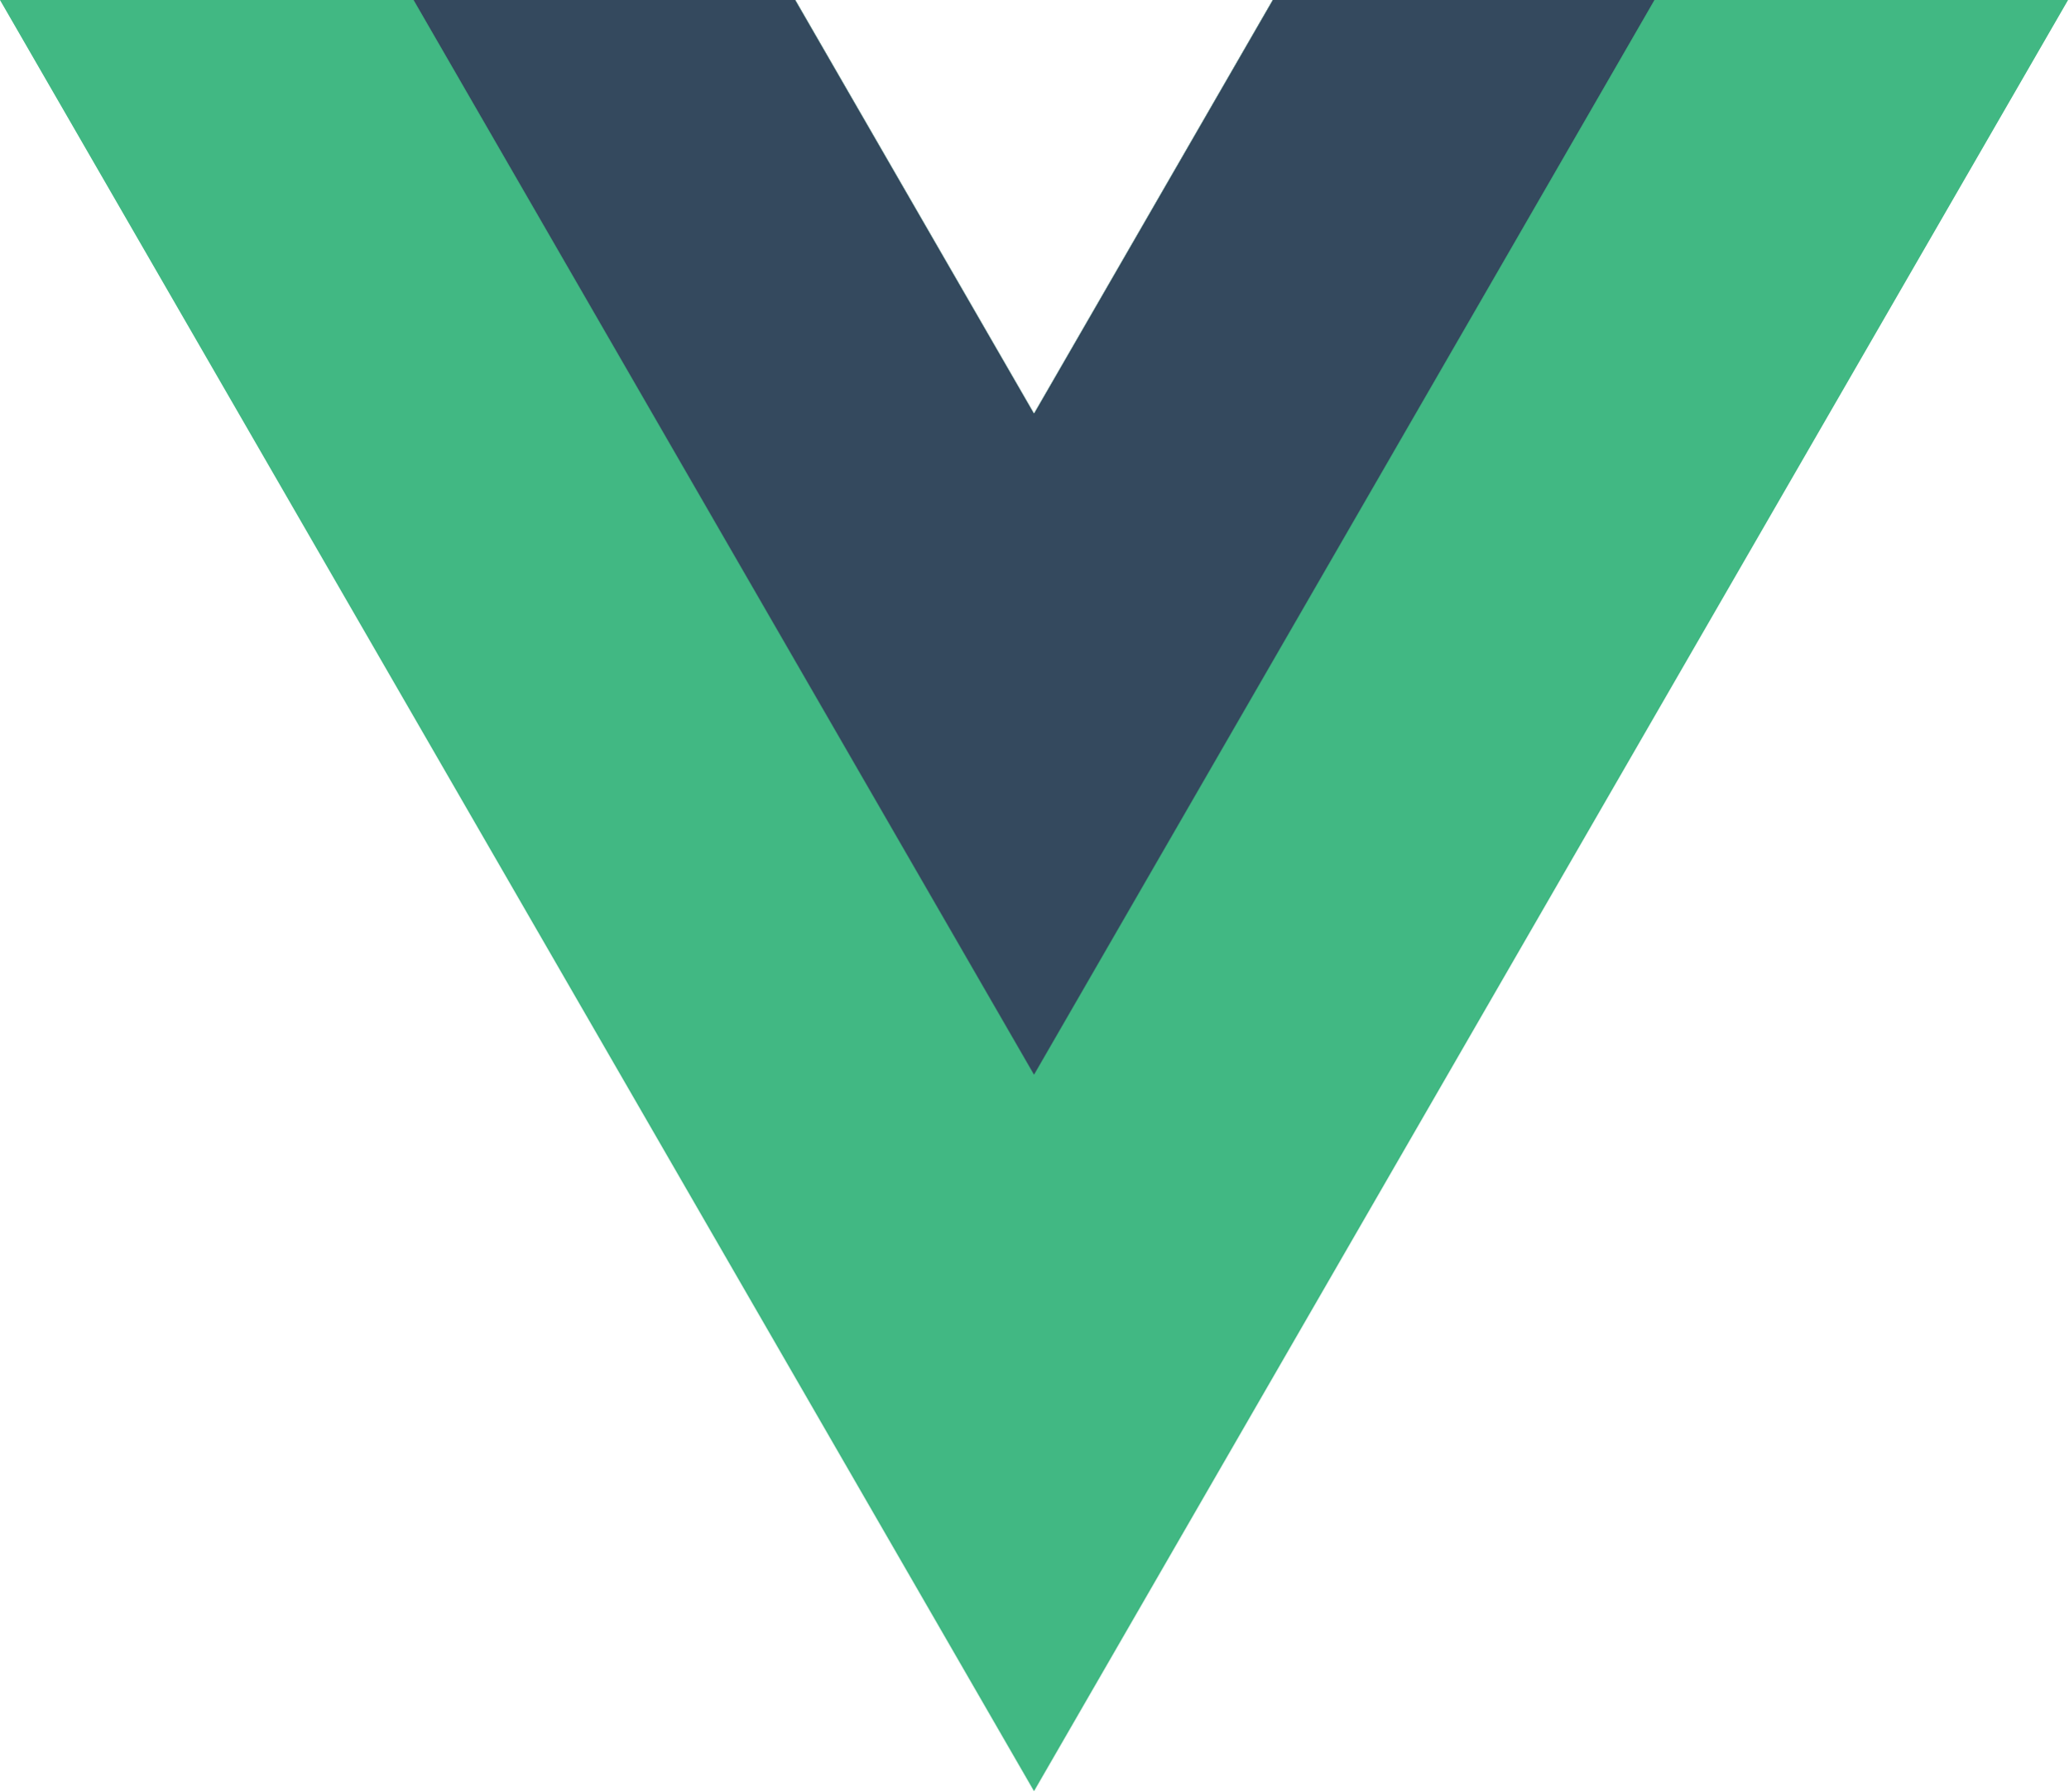
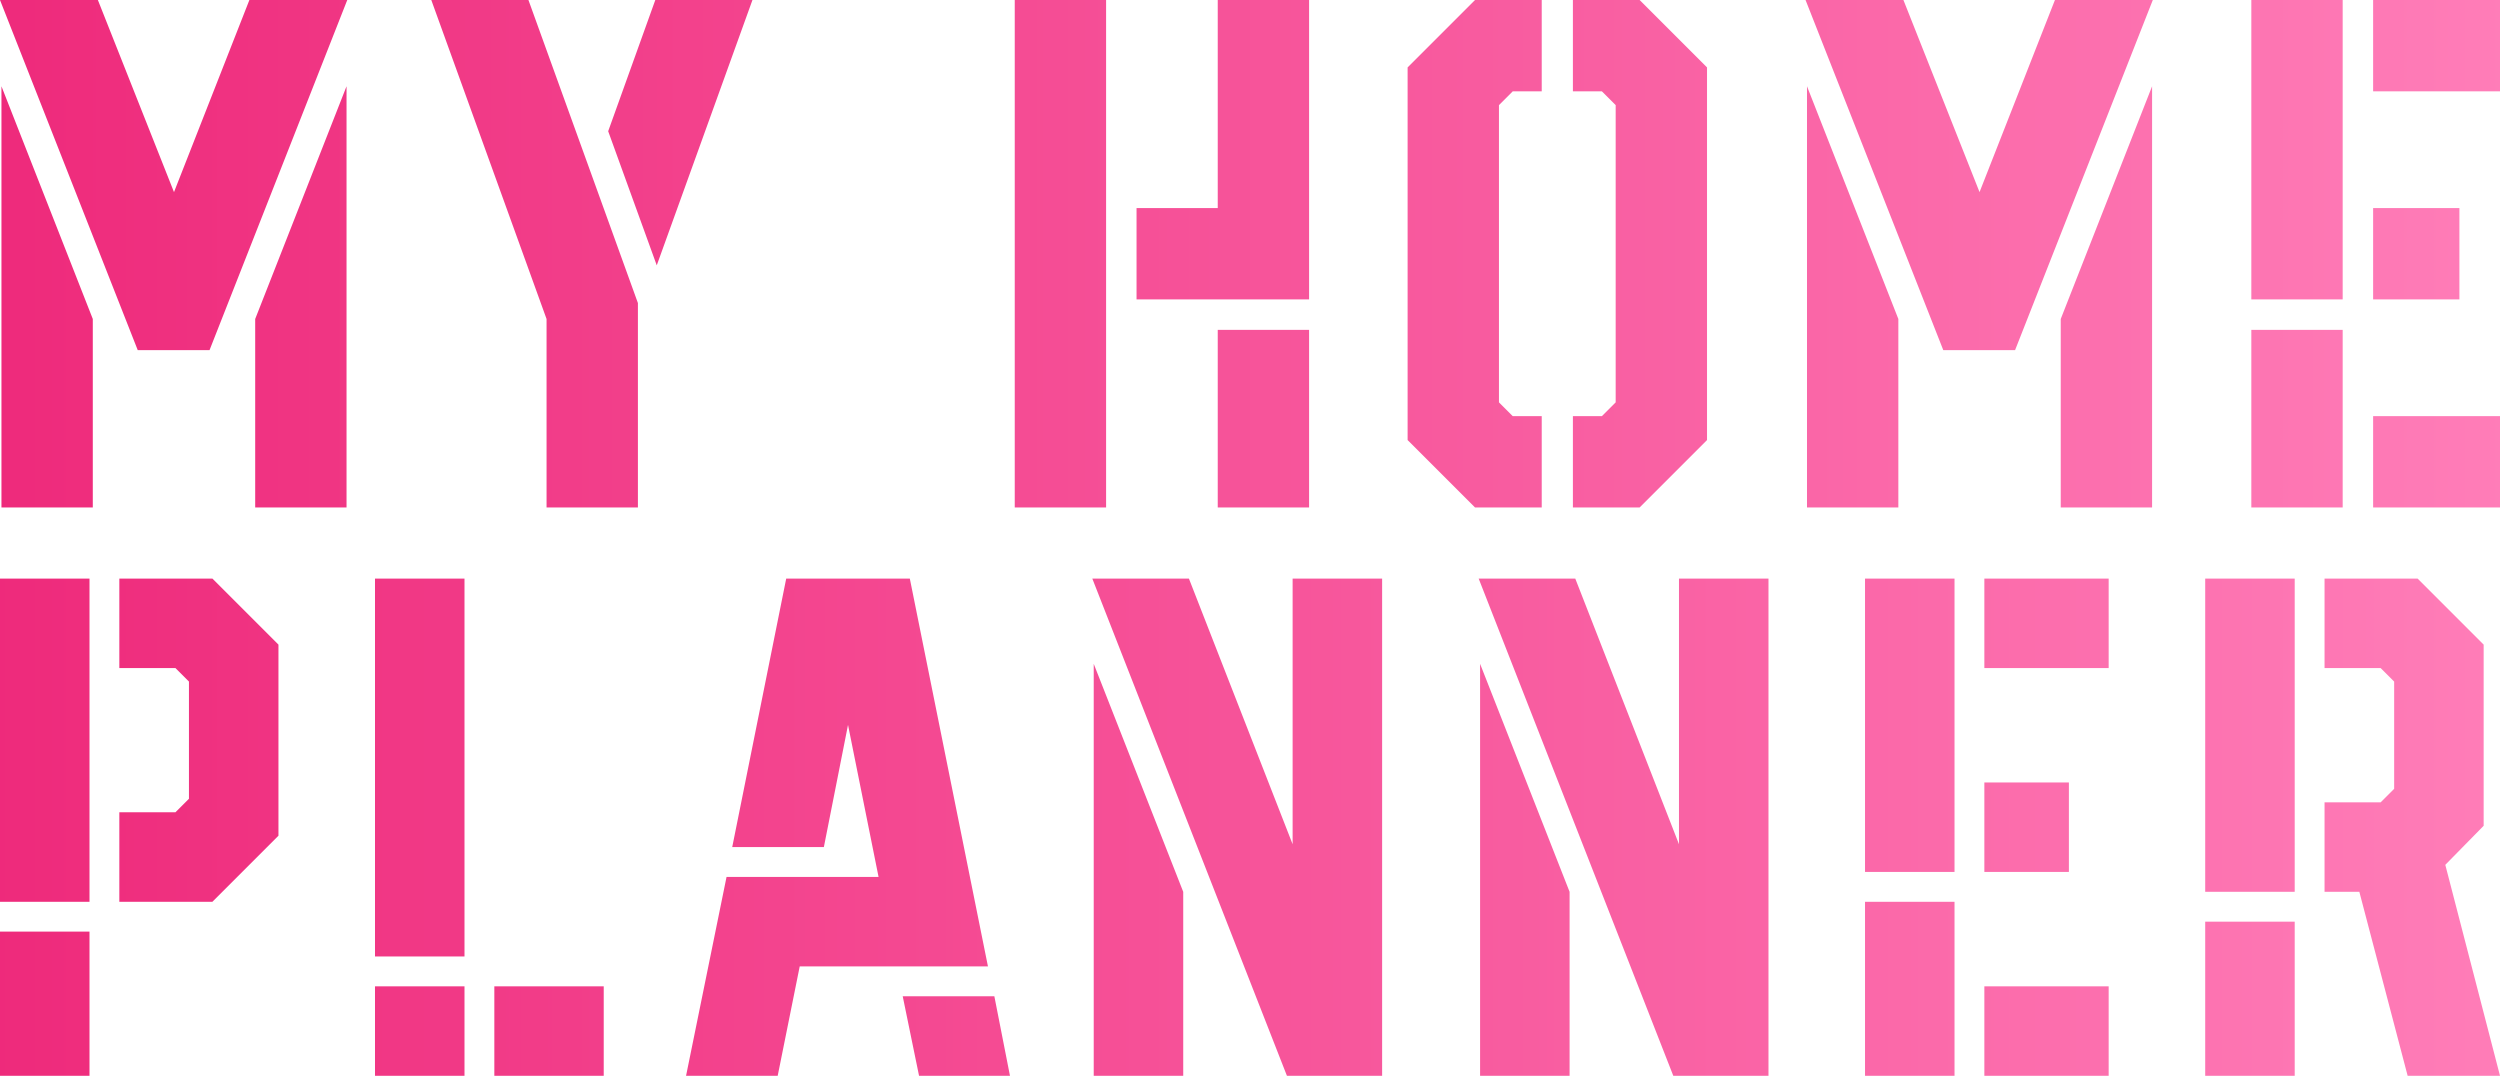
- <svg xmlns="http://www.w3.org/2000/svg" viewBox="0 0 261.76 226.69">
-   <path d="M161.096.001l-30.225 52.351L100.647.001H-.005l130.877 226.688L261.749.001z" fill="#41b883" />
-   <path d="M161.096.001l-30.225 52.351L100.647.001H52.346l78.526 136.01L209.398.001z" fill="#34495e" />
+ <svg width="471.6" height="203.006" viewBox="0 0 350 150.662" class="looka-1j8o68f">
+   <defs id="SvgjsDefs1555">
+     <linearGradient id="SvgjsLinearGradient1560">
+       <stop id="SvgjsStop1561" stop-color="#ee2a7b" offset="0" />
+       <stop id="SvgjsStop1562" stop-color="#ff7db8" offset="1" />
+     </linearGradient>
+     <linearGradient id="SvgjsLinearGradient1563">
+       <stop id="SvgjsStop1564" stop-color="#ee2a7b" offset="0" />
+       <stop id="SvgjsStop1565" stop-color="#ff7db8" offset="1" />
+     </linearGradient>
+   </defs>
+   <g id="SvgjsG1556" featurekey="Gem1BN-0" transform="matrix(5.074818,0,0,5.074818,-4.059854,-30.4489)" fill="url(#SvgjsLinearGradient1560)">
+     <path d="M4.6 15.66 l-3.8 -9.66 l2.7 0 l2.1 5.3 l2.08 -5.3 l2.7 0 l-3.8 9.66 l-1.98 0 z M0.84 20 l0 -11.62 l2.52 6.42 l0 5.2 l-2.52 0 z M7.84 20 l0 -5.2 l2.52 -6.42 l0 11.62 l-2.52 0 z M15.878 20 l0 -5.2 l-3.18 -8.8 l2.68 0 l3.02 8.36 l0 5.64 l-2.52 0 z M18.918 13.32 l-1.34 -3.7 l1.3 -3.62 l2.68 0 z M32.154 14.26 l0 -2.52 l2.24 0 l0 -5.74 l2.52 0 l0 8.26 l-4.76 0 z M28.794 20 l0 -14 l2.52 0 l0 14 l-2.52 0 z M34.394 20 l0 -4.9 l2.52 0 l0 4.9 l-2.52 0 z M44.192 20 l0 -2.52 l0.8 0 l0.38 -0.38 l0 -8.2 l-0.38 -0.38 l-0.8 0 l0 -2.52 l1.84 0 l1.86 1.86 l0 10.28 l-1.86 1.86 l-1.84 0 z M41.492 20 l-1.86 -1.86 l0 -10.28 l1.86 -1.86 l1.84 0 l0 2.52 l-0.8 0 l-0.38 0.38 l0 8.2 l0.38 0.38 l0.8 0 l0 2.52 l-1.84 0 z M54.41 15.66 l-3.8 -9.66 l2.7 0 l2.1 5.3 l2.08 -5.3 l2.7 0 l-3.8 9.66 l-1.98 0 z M50.65 20 l0 -11.62 l2.52 6.42 l0 5.2 l-2.52 0 z M57.65 20 l0 -5.2 l2.52 -6.42 l0 11.62 l-2.52 0 z M62.908 14.26 l0 -8.26 l2.52 0 l0 8.26 l-2.52 0 z M62.908 20 l0 -4.9 l2.52 0 l0 4.9 l-2.52 0 z M66.268 20 l0 -2.52 l3.5 0 l0 2.52 l-3.5 0 z M66.268 14.26 l0 -2.52 l2.38 0 l0 2.52 l-2.38 0 z M66.268 8.52 l0 -2.52 l3.5 0 l0 2.52 l-3.5 0 z" />
+   </g>
+   <g id="SvgjsG1557" featurekey="Gem1BN-1" transform="matrix(4.972439,0,0,4.972439,-3.977951,51.16537)" fill="url(#SvgjsLinearGradient1563)">
+     <path d="M4.16 15.1 l0 -2.52 l1.58 0 l0.38 -0.38 l0 -3.3 l-0.38 -0.38 l-1.58 0 l0 -2.52 l2.62 0 l1.86 1.86 l0 5.38 l-1.86 1.86 l-2.62 0 z M0.8 20 l0 -4.06 l2.52 0 l0 4.06 l-2.52 0 z M0.8 15.1 l0 -9.1 l2.52 0 l0 9.1 l-2.52 0 z M11.358 16.64 l0 -10.64 l2.52 0 l0 10.64 l-2.52 0 z M11.358 20 l0 -2.52 l2.52 0 l0 2.52 l-2.52 0 z M14.718 20 l0 -2.52 l3.08 0 l0 2.52 l-3.08 0 z M20.116 20 l1.14 -5.6 l4.28 0 l-0.86 -4.28 l-0.68 3.44 l-2.58 0 l1.52 -7.56 l3.48 0 l2.2 10.92 l-5.3 0 l-0.62 3.08 l-2.58 0 z M26.676 20 l-0.46 -2.24 l2.58 0 l0.44 2.24 l-2.56 0 z M37.034 20 l-5.48 -14 l2.72 0 l2.92 7.48 l0 -7.48 l2.52 0 l0 14 l-2.68 0 z M31.594 20 l0 -11.6 l2.52 6.42 l0 5.18 l-2.52 0 z M47.912 20 l-5.48 -14 l2.72 0 l2.92 7.48 l0 -7.48 l2.52 0 l0 14 l-2.68 0 z M42.472 20 l0 -11.6 l2.52 6.42 l0 5.18 l-2.52 0 z M53.31 14.26 l0 -8.26 l2.52 0 l0 8.26 l-2.52 0 z M53.31 20 l0 -4.9 l2.52 0 l0 4.9 l-2.52 0 z M56.67 20 l0 -2.52 l3.5 0 l0 2.52 l-3.5 0 z M56.67 14.26 l0 -2.52 l2.38 0 l0 2.52 l-2.38 0 z M56.67 8.52 l0 -2.52 l3.5 0 l0 2.52 l-3.5 0 z M68.588 20 l-1.36 -5.18 l-0.98 0 l0 -2.52 l1.58 0 l0.38 -0.38 l0 -3.02 l-0.38 -0.38 l-1.58 0 l0 -2.52 l2.62 0 l1.86 1.86 l0 5.1 l-1.08 1.1 l1.54 5.94 l-2.6 0 z M62.888 20 l0 -4.34 l2.52 0 l0 4.34 l-2.52 0 z M62.888 14.82 l0 -8.82 l2.52 0 l0 8.82 l-2.52 0 z" />
+   </g>
</svg>
